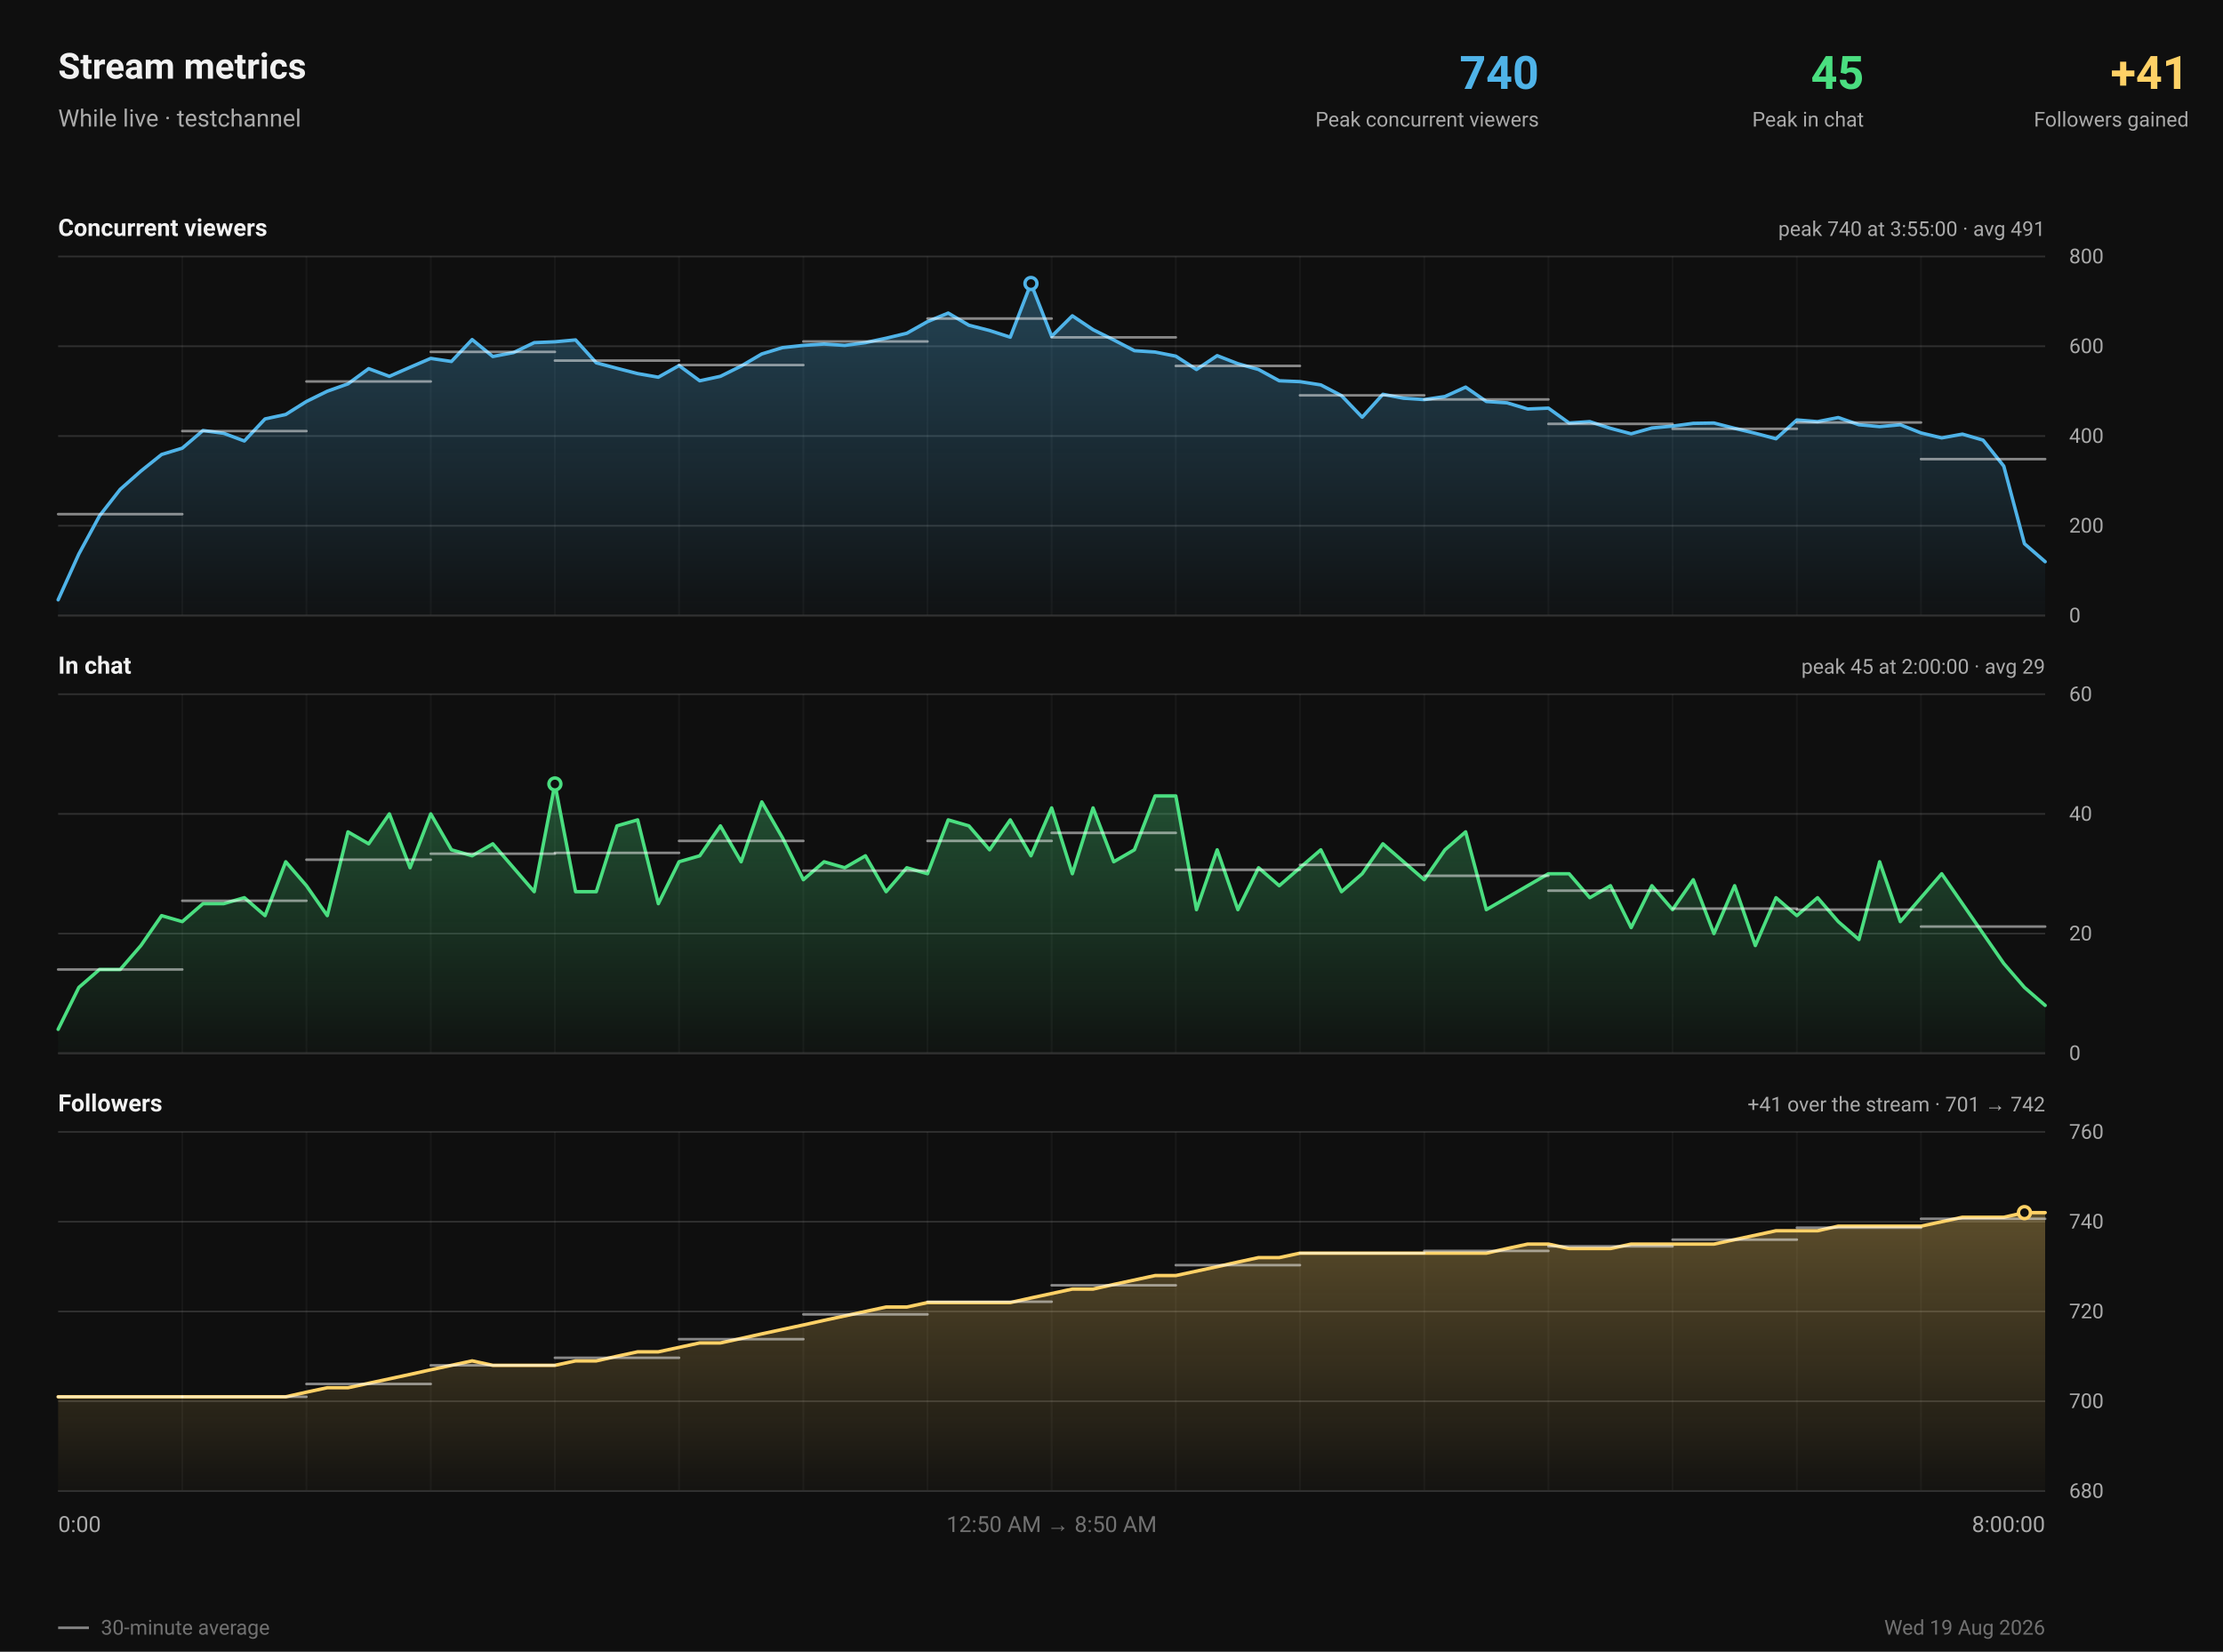
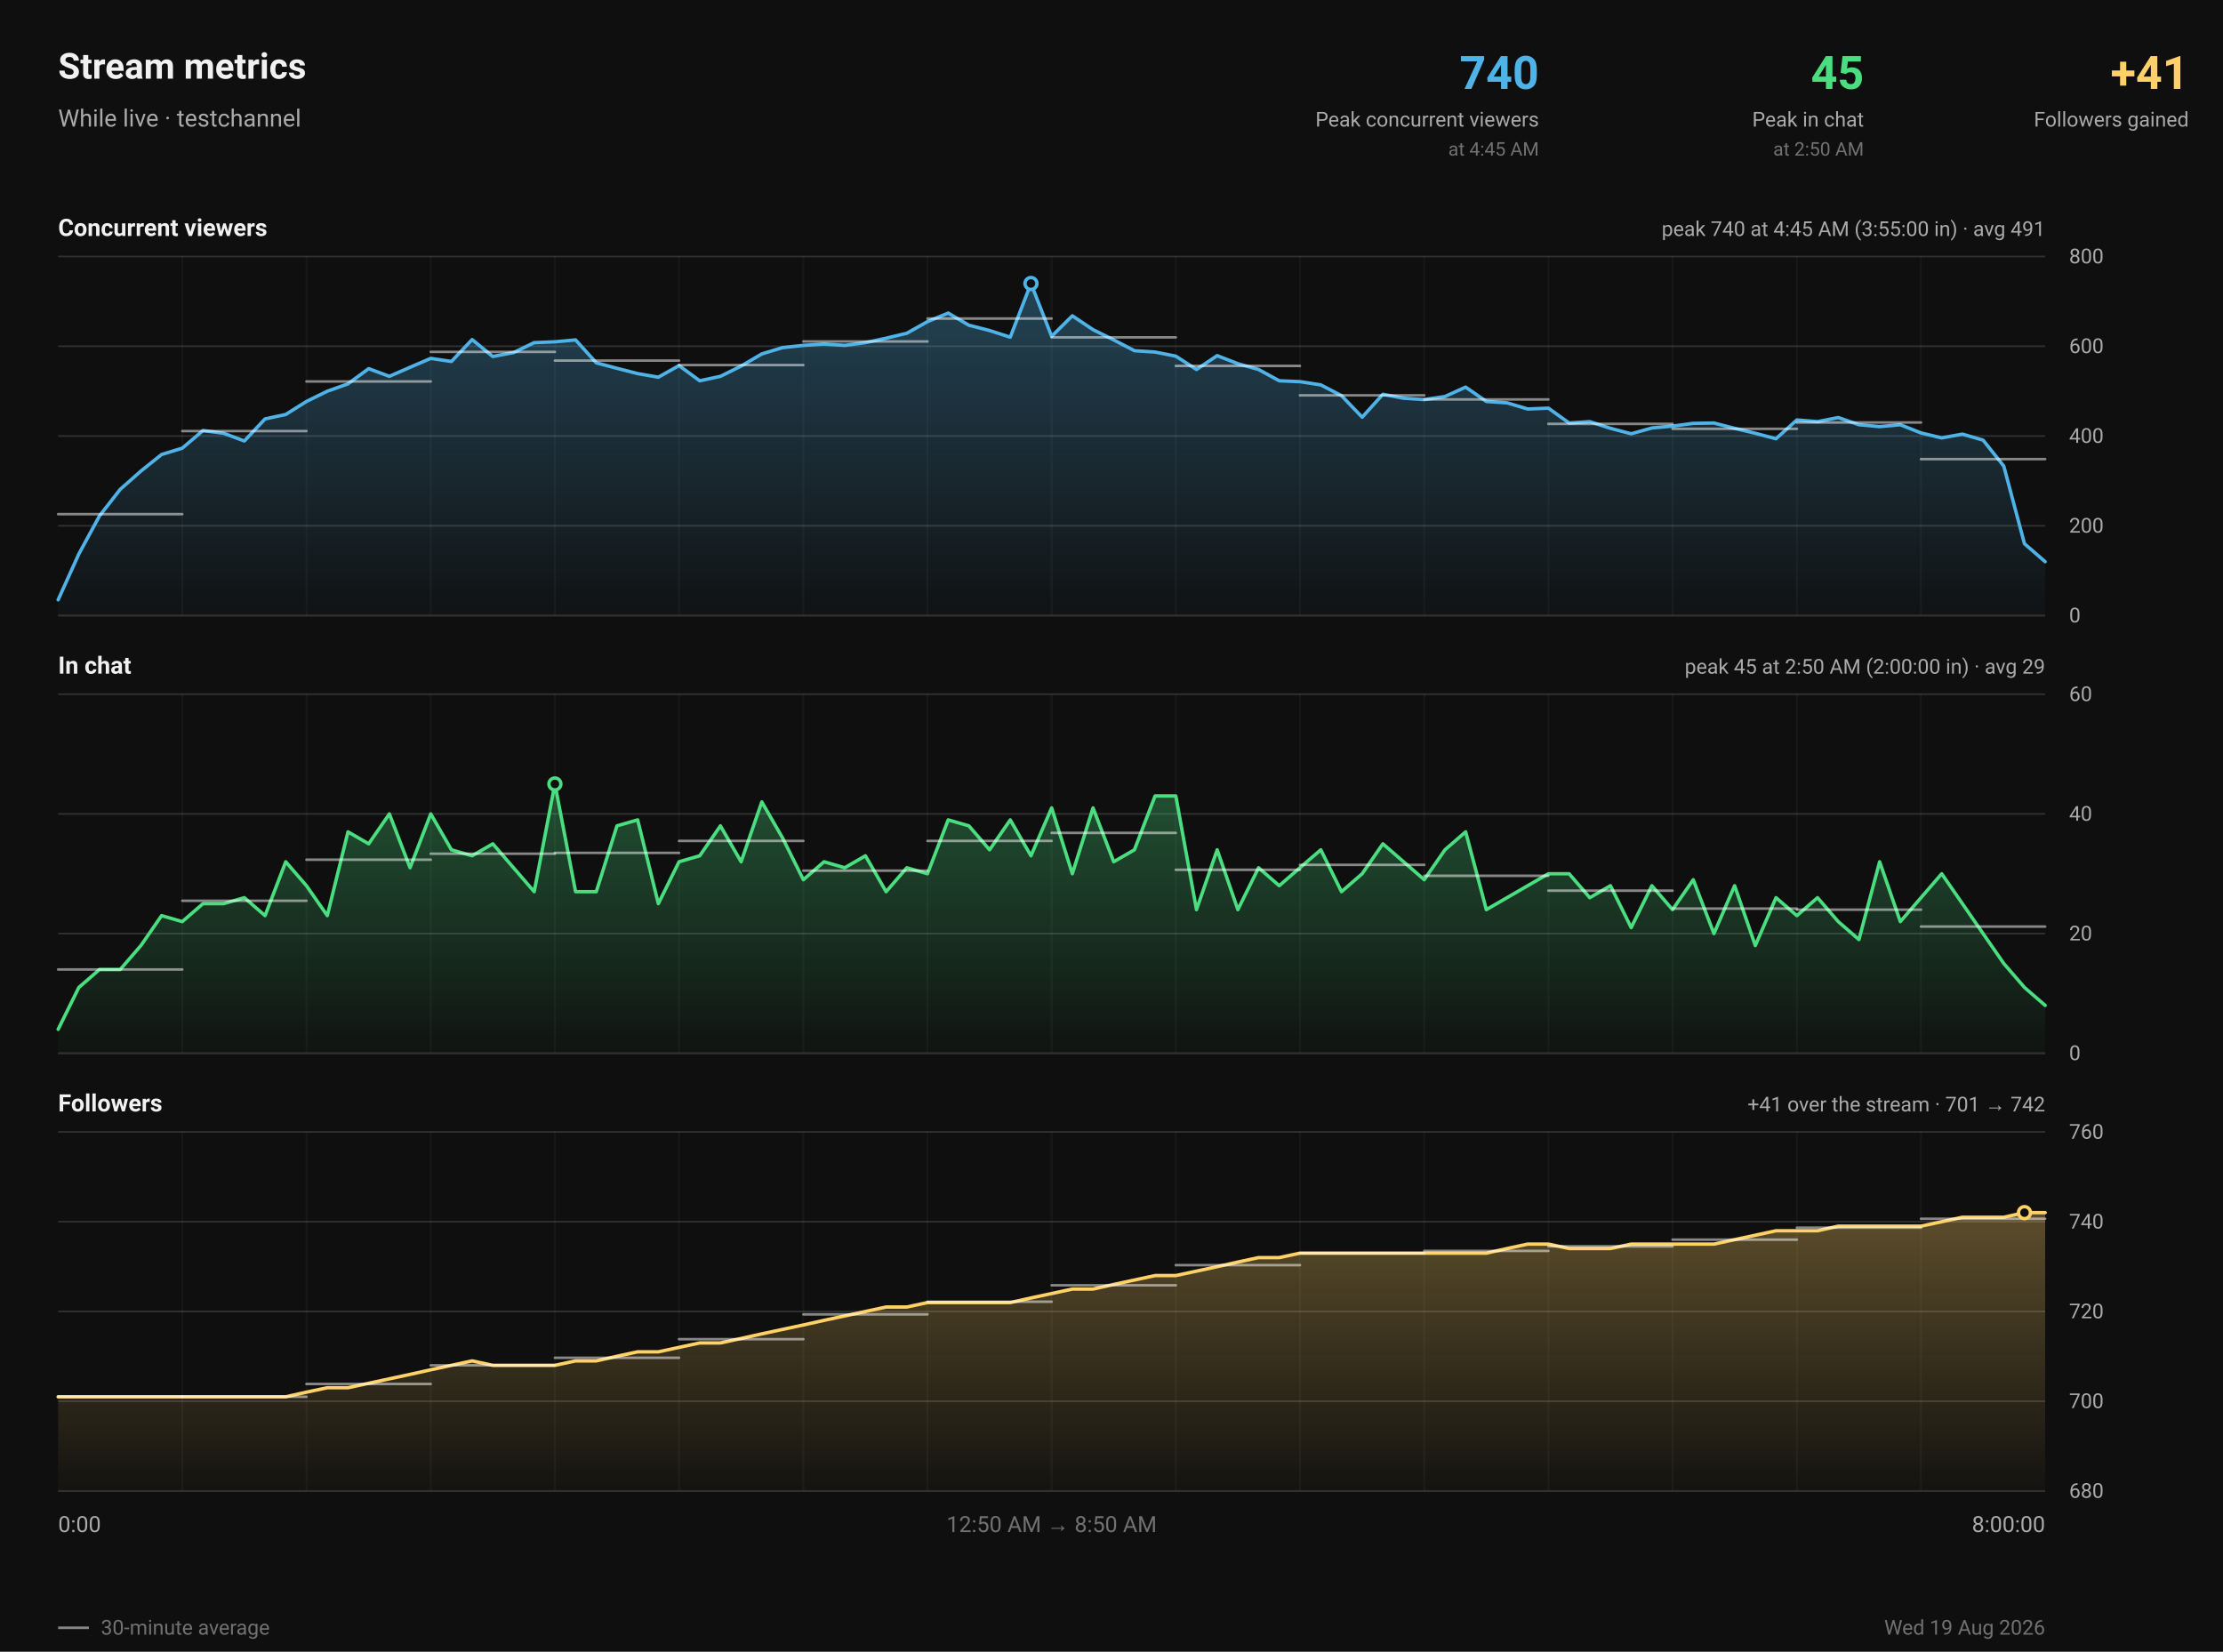
<svg xmlns="http://www.w3.org/2000/svg" width="1300" height="966" viewBox="0 0 1300 966" font-family="Roboto, -apple-system, BlinkMacSystemFont, &quot;Helvetica Neue&quot;, Arial, sans-serif">
  <rect width="1300" height="966" fill="#0f0f0f" />
  <text x="34.0" y="46.0" font-size="21" fill="#f1f1f1" font-weight="700" text-anchor="start">Stream metrics</text>
  <text x="34.0" y="74.0" font-size="14" fill="#aaaaaa" font-weight="normal" text-anchor="start">While live · testchannel</text>
  <text x="1280.0" y="52.0" font-size="27" fill="#ffd166" font-weight="700" text-anchor="end">+41</text>
  <text x="1280.0" y="74.0" font-size="12" fill="#aaaaaa" font-weight="normal" text-anchor="end">Followers gained</text>
  <text x="1090.0" y="52.0" font-size="27" fill="#4ade80" font-weight="700" text-anchor="end">45</text>
  <text x="1090.0" y="74.0" font-size="12" fill="#aaaaaa" font-weight="normal" text-anchor="end">Peak in chat</text>
+   <text x="1090.0" y="91.0" font-size="11" fill="#717171" font-weight="normal" text-anchor="end">at 2:50 AM</text>
  <text x="900.0" y="52.0" font-size="27" fill="#4fb3e8" font-weight="700" text-anchor="end">740</text>
  <text x="900.0" y="74.0" font-size="12" fill="#aaaaaa" font-weight="normal" text-anchor="end">Peak concurrent viewers</text>
+   <text x="900.0" y="91.0" font-size="11" fill="#717171" font-weight="normal" text-anchor="end">at 4:45 AM</text>
  <defs>
    <linearGradient id="fade_viewers" x1="0" y1="0" x2="0" y2="1">
      <stop offset="0%" stop-color="#4fb3e8" stop-opacity="0.32" />
      <stop offset="100%" stop-color="#4fb3e8" stop-opacity="0.02" />
    </linearGradient>
  </defs>
  <line x1="34.0" y1="360.0" x2="1196.0" y2="360.0" stroke="#303030" stroke-width="1" />
  <text x="1210.0" y="364.0" font-size="12" fill="#aaaaaa" font-weight="normal" text-anchor="start">0</text>
  <line x1="34.0" y1="307.5" x2="1196.0" y2="307.5" stroke="#303030" stroke-width="1" />
  <text x="1210.0" y="311.5" font-size="12" fill="#aaaaaa" font-weight="normal" text-anchor="start">200</text>
  <line x1="34.0" y1="255.0" x2="1196.0" y2="255.0" stroke="#303030" stroke-width="1" />
  <text x="1210.0" y="259.0" font-size="12" fill="#aaaaaa" font-weight="normal" text-anchor="start">400</text>
  <line x1="34.0" y1="202.5" x2="1196.0" y2="202.5" stroke="#303030" stroke-width="1" />
  <text x="1210.0" y="206.5" font-size="12" fill="#aaaaaa" font-weight="normal" text-anchor="start">600</text>
  <line x1="34.0" y1="150.0" x2="1196.0" y2="150.0" stroke="#303030" stroke-width="1" />
  <text x="1210.0" y="154.0" font-size="12" fill="#aaaaaa" font-weight="normal" text-anchor="start">800</text>
  <line x1="106.6" y1="150.0" x2="106.6" y2="360.0" stroke="#ffffff" stroke-width="1" opacity="0.04" />
  <line x1="179.2" y1="150.0" x2="179.2" y2="360.0" stroke="#ffffff" stroke-width="1" opacity="0.04" />
  <line x1="251.9" y1="150.0" x2="251.9" y2="360.0" stroke="#ffffff" stroke-width="1" opacity="0.04" />
  <line x1="324.5" y1="150.0" x2="324.5" y2="360.0" stroke="#ffffff" stroke-width="1" opacity="0.04" />
  <line x1="397.1" y1="150.0" x2="397.1" y2="360.0" stroke="#ffffff" stroke-width="1" opacity="0.04" />
  <line x1="469.8" y1="150.0" x2="469.8" y2="360.0" stroke="#ffffff" stroke-width="1" opacity="0.04" />
  <line x1="542.4" y1="150.0" x2="542.4" y2="360.0" stroke="#ffffff" stroke-width="1" opacity="0.04" />
  <line x1="615.0" y1="150.0" x2="615.0" y2="360.0" stroke="#ffffff" stroke-width="1" opacity="0.04" />
  <line x1="687.6" y1="150.0" x2="687.6" y2="360.0" stroke="#ffffff" stroke-width="1" opacity="0.04" />
  <line x1="760.2" y1="150.0" x2="760.2" y2="360.0" stroke="#ffffff" stroke-width="1" opacity="0.04" />
  <line x1="832.9" y1="150.0" x2="832.9" y2="360.0" stroke="#ffffff" stroke-width="1" opacity="0.04" />
  <line x1="905.5" y1="150.0" x2="905.5" y2="360.0" stroke="#ffffff" stroke-width="1" opacity="0.04" />
  <line x1="978.1" y1="150.0" x2="978.1" y2="360.0" stroke="#ffffff" stroke-width="1" opacity="0.04" />
  <line x1="1050.8" y1="150.0" x2="1050.8" y2="360.0" stroke="#ffffff" stroke-width="1" opacity="0.04" />
  <line x1="1123.4" y1="150.0" x2="1123.4" y2="360.0" stroke="#ffffff" stroke-width="1" opacity="0.04" />
  <path d="M 34.0,360.0 L 34.0,350.8 L 46.1,324.0 L 58.2,301.7 L 70.3,286.2 L 82.4,275.5 L 94.5,265.8 L 106.6,262.1 L 118.7,251.8 L 130.8,253.4 L 142.9,257.9 L 155.0,245.0 L 167.1,242.4 L 179.2,234.8 L 191.4,228.8 L 203.5,224.5 L 215.6,215.6 L 227.7,220.1 L 239.8,214.8 L 251.9,209.6 L 264.0,211.4 L 276.1,198.6 L 288.2,208.5 L 300.3,206.2 L 312.4,200.4 L 324.5,199.9 L 336.6,198.8 L 348.7,212.2 L 360.8,215.4 L 372.9,218.5 L 385.0,220.6 L 397.1,213.8 L 409.2,222.7 L 421.3,220.1 L 433.4,214.1 L 445.5,207.0 L 457.6,203.3 L 469.8,202.0 L 481.9,201.2 L 494.0,202.0 L 506.1,200.4 L 518.2,197.8 L 530.3,194.9 L 542.4,188.1 L 554.5,183.1 L 566.6,190.2 L 578.7,193.3 L 590.8,197.2 L 602.9,165.8 L 615.0,196.7 L 627.1,184.7 L 639.2,192.8 L 651.3,198.8 L 663.4,205.1 L 675.5,205.9 L 687.6,208.3 L 699.7,216.1 L 711.8,208.0 L 723.9,212.7 L 736.0,216.1 L 748.1,222.7 L 760.2,223.2 L 772.4,225.1 L 784.5,231.4 L 796.6,244.0 L 808.7,230.6 L 820.8,232.9 L 832.9,233.7 L 845.0,231.9 L 857.1,226.4 L 869.2,234.8 L 881.3,235.6 L 893.4,239.2 L 905.5,238.7 L 917.6,247.4 L 929.7,246.6 L 941.8,250.5 L 953.9,253.7 L 966.0,250.3 L 978.1,249.2 L 990.2,247.6 L 1002.3,247.4 L 1014.4,250.5 L 1026.5,253.4 L 1038.6,256.6 L 1050.8,245.6 L 1062.9,246.6 L 1075.0,244.2 L 1087.1,248.4 L 1099.2,249.5 L 1111.3,248.4 L 1123.4,253.2 L 1135.5,256.1 L 1147.6,253.9 L 1159.7,257.4 L 1171.8,272.6 L 1183.9,318.0 L 1196.0,328.5 L 1196.0,360.0 Z" fill="url(#fade_viewers)" />
  <polyline points="34.0,350.8 46.1,324.0 58.2,301.7 70.3,286.2 82.4,275.5 94.5,265.8 106.6,262.1 118.7,251.8 130.8,253.4 142.9,257.9 155.0,245.0 167.1,242.4 179.2,234.8 191.4,228.8 203.5,224.5 215.6,215.6 227.7,220.1 239.8,214.8 251.9,209.6 264.0,211.4 276.1,198.6 288.2,208.5 300.3,206.2 312.4,200.4 324.5,199.9 336.6,198.8 348.7,212.2 360.8,215.4 372.9,218.5 385.0,220.6 397.1,213.8 409.2,222.7 421.3,220.1 433.4,214.1 445.5,207.0 457.6,203.3 469.8,202.0 481.9,201.2 494.0,202.0 506.1,200.4 518.2,197.8 530.3,194.9 542.4,188.1 554.5,183.1 566.6,190.2 578.7,193.3 590.8,197.2 602.9,165.8 615.0,196.7 627.1,184.7 639.2,192.8 651.3,198.8 663.4,205.1 675.5,205.9 687.6,208.3 699.7,216.1 711.8,208.0 723.9,212.7 736.0,216.1 748.1,222.7 760.2,223.2 772.4,225.1 784.5,231.4 796.6,244.0 808.7,230.6 820.8,232.9 832.9,233.7 845.0,231.9 857.1,226.4 869.2,234.8 881.3,235.6 893.4,239.2 905.5,238.7 917.6,247.4 929.7,246.6 941.8,250.5 953.9,253.7 966.0,250.3 978.1,249.2 990.2,247.6 1002.3,247.4 1014.4,250.5 1026.5,253.4 1038.6,256.6 1050.8,245.6 1062.9,246.6 1075.0,244.2 1087.1,248.4 1099.2,249.5 1111.3,248.4 1123.4,253.2 1135.5,256.1 1147.6,253.9 1159.7,257.4 1171.8,272.6 1183.9,318.0 1196.0,328.5" fill="none" stroke="#4fb3e8" stroke-width="2" stroke-linejoin="round" stroke-linecap="round" />
  <line x1="34.0" y1="300.7" x2="106.6" y2="300.7" stroke="#ffffff" stroke-width="1.5" opacity="0.5" stroke-linecap="round" />
  <line x1="106.6" y1="252.1" x2="179.2" y2="252.1" stroke="#ffffff" stroke-width="1.5" opacity="0.5" stroke-linecap="round" />
  <line x1="179.2" y1="223.1" x2="251.9" y2="223.1" stroke="#ffffff" stroke-width="1.5" opacity="0.5" stroke-linecap="round" />
  <line x1="251.9" y1="205.8" x2="324.5" y2="205.8" stroke="#ffffff" stroke-width="1.5" opacity="0.5" stroke-linecap="round" />
  <line x1="324.5" y1="210.9" x2="397.1" y2="210.9" stroke="#ffffff" stroke-width="1.5" opacity="0.5" stroke-linecap="round" />
  <line x1="397.1" y1="213.5" x2="469.8" y2="213.5" stroke="#ffffff" stroke-width="1.5" opacity="0.5" stroke-linecap="round" />
  <line x1="469.8" y1="199.7" x2="542.4" y2="199.7" stroke="#ffffff" stroke-width="1.5" opacity="0.5" stroke-linecap="round" />
  <line x1="542.4" y1="186.3" x2="615.0" y2="186.3" stroke="#ffffff" stroke-width="1.5" opacity="0.5" stroke-linecap="round" />
  <line x1="615.0" y1="197.3" x2="687.6" y2="197.3" stroke="#ffffff" stroke-width="1.5" opacity="0.5" stroke-linecap="round" />
  <line x1="687.6" y1="214.0" x2="760.2" y2="214.0" stroke="#ffffff" stroke-width="1.5" opacity="0.5" stroke-linecap="round" />
  <line x1="760.2" y1="231.2" x2="832.9" y2="231.2" stroke="#ffffff" stroke-width="1.5" opacity="0.5" stroke-linecap="round" />
  <line x1="832.9" y1="233.6" x2="905.5" y2="233.6" stroke="#ffffff" stroke-width="1.5" opacity="0.5" stroke-linecap="round" />
  <line x1="905.5" y1="247.9" x2="978.1" y2="247.9" stroke="#ffffff" stroke-width="1.5" opacity="0.5" stroke-linecap="round" />
  <line x1="978.1" y1="250.8" x2="1050.8" y2="250.8" stroke="#ffffff" stroke-width="1.5" opacity="0.5" stroke-linecap="round" />
  <line x1="1050.8" y1="247.1" x2="1123.4" y2="247.1" stroke="#ffffff" stroke-width="1.5" opacity="0.5" stroke-linecap="round" />
  <line x1="1123.4" y1="268.5" x2="1196.0" y2="268.5" stroke="#ffffff" stroke-width="1.5" opacity="0.5" stroke-linecap="round" />
  <circle cx="602.9" cy="165.8" r="3.5" fill="#0f0f0f" stroke="#4fb3e8" stroke-width="2" />
  <text x="34.0" y="138.0" font-size="14" fill="#f1f1f1" font-weight="700" text-anchor="start">Concurrent viewers</text>
-   <text x="1196.0" y="138.0" font-size="12" fill="#aaaaaa" font-weight="normal" text-anchor="end">peak 740 at 3:55:00   ·   avg 491</text>
+   <text x="1196.0" y="138.0" font-size="12" fill="#aaaaaa" font-weight="normal" text-anchor="end">peak 740 at 4:45 AM (3:55:00 in)   ·   avg 491</text>
  <line x1="34.0" y1="360.0" x2="1196.0" y2="360.0" stroke="#303030" stroke-width="1" />
  <defs>
    <linearGradient id="fade_chatters" x1="0" y1="0" x2="0" y2="1">
      <stop offset="0%" stop-color="#4ade80" stop-opacity="0.32" />
      <stop offset="100%" stop-color="#4ade80" stop-opacity="0.02" />
    </linearGradient>
  </defs>
  <line x1="34.0" y1="616.0" x2="1196.0" y2="616.0" stroke="#303030" stroke-width="1" />
  <text x="1210.0" y="620.0" font-size="12" fill="#aaaaaa" font-weight="normal" text-anchor="start">0</text>
  <line x1="34.0" y1="546.0" x2="1196.0" y2="546.0" stroke="#303030" stroke-width="1" />
  <text x="1210.0" y="550.0" font-size="12" fill="#aaaaaa" font-weight="normal" text-anchor="start">20</text>
  <line x1="34.0" y1="476.0" x2="1196.0" y2="476.0" stroke="#303030" stroke-width="1" />
  <text x="1210.0" y="480.0" font-size="12" fill="#aaaaaa" font-weight="normal" text-anchor="start">40</text>
  <line x1="34.0" y1="406.0" x2="1196.0" y2="406.0" stroke="#303030" stroke-width="1" />
  <text x="1210.0" y="410.0" font-size="12" fill="#aaaaaa" font-weight="normal" text-anchor="start">60</text>
  <line x1="106.6" y1="406.0" x2="106.6" y2="616.0" stroke="#ffffff" stroke-width="1" opacity="0.04" />
  <line x1="179.2" y1="406.0" x2="179.2" y2="616.0" stroke="#ffffff" stroke-width="1" opacity="0.04" />
  <line x1="251.9" y1="406.0" x2="251.9" y2="616.0" stroke="#ffffff" stroke-width="1" opacity="0.04" />
  <line x1="324.5" y1="406.0" x2="324.5" y2="616.0" stroke="#ffffff" stroke-width="1" opacity="0.04" />
  <line x1="397.1" y1="406.0" x2="397.1" y2="616.0" stroke="#ffffff" stroke-width="1" opacity="0.04" />
  <line x1="469.8" y1="406.0" x2="469.8" y2="616.0" stroke="#ffffff" stroke-width="1" opacity="0.04" />
  <line x1="542.4" y1="406.0" x2="542.4" y2="616.0" stroke="#ffffff" stroke-width="1" opacity="0.04" />
  <line x1="615.0" y1="406.0" x2="615.0" y2="616.0" stroke="#ffffff" stroke-width="1" opacity="0.04" />
  <line x1="687.6" y1="406.0" x2="687.6" y2="616.0" stroke="#ffffff" stroke-width="1" opacity="0.04" />
  <line x1="760.2" y1="406.0" x2="760.2" y2="616.0" stroke="#ffffff" stroke-width="1" opacity="0.04" />
  <line x1="832.9" y1="406.0" x2="832.9" y2="616.0" stroke="#ffffff" stroke-width="1" opacity="0.04" />
  <line x1="905.5" y1="406.0" x2="905.5" y2="616.0" stroke="#ffffff" stroke-width="1" opacity="0.04" />
  <line x1="978.1" y1="406.0" x2="978.1" y2="616.0" stroke="#ffffff" stroke-width="1" opacity="0.04" />
  <line x1="1050.8" y1="406.0" x2="1050.8" y2="616.0" stroke="#ffffff" stroke-width="1" opacity="0.04" />
  <line x1="1123.4" y1="406.0" x2="1123.4" y2="616.0" stroke="#ffffff" stroke-width="1" opacity="0.04" />
  <path d="M 34.0,616.0 L 34.0,602.0 L 46.1,577.5 L 58.2,567.0 L 70.3,567.0 L 82.4,553.0 L 94.5,535.5 L 106.6,539.0 L 118.7,528.5 L 130.8,528.5 L 142.9,525.0 L 155.0,535.5 L 167.1,504.0 L 179.2,518.0 L 191.4,535.5 L 203.5,486.5 L 215.6,493.5 L 227.7,476.0 L 239.8,507.5 L 251.9,476.0 L 264.0,497.0 L 276.1,500.5 L 288.2,493.5 L 300.3,507.5 L 312.4,521.5 L 324.5,458.5 L 336.6,521.5 L 348.7,521.5 L 360.8,483.0 L 372.9,479.5 L 385.0,528.5 L 397.1,504.0 L 409.2,500.5 L 421.3,483.0 L 433.4,504.0 L 445.5,469.0 L 457.6,490.0 L 469.8,514.5 L 481.9,504.0 L 494.0,507.5 L 506.1,500.5 L 518.2,521.5 L 530.3,507.5 L 542.4,511.0 L 554.5,479.5 L 566.6,483.0 L 578.7,497.0 L 590.8,479.5 L 602.9,500.5 L 615.0,472.5 L 627.1,511.0 L 639.2,472.5 L 651.3,504.0 L 663.4,497.0 L 675.5,465.5 L 687.6,465.5 L 699.7,532.0 L 711.8,497.0 L 723.9,532.0 L 736.0,507.5 L 748.1,518.0 L 760.2,507.5 L 772.4,497.0 L 784.5,521.5 L 796.6,511.0 L 808.7,493.5 L 820.8,504.0 L 832.9,514.5 L 845.0,497.0 L 857.1,486.5 L 869.2,532.0 L 881.3,525.0 L 893.4,518.0 L 905.5,511.0 L 917.6,511.0 L 929.7,525.0 L 941.8,518.0 L 953.9,542.5 L 966.0,518.0 L 978.1,532.0 L 990.2,514.5 L 1002.3,546.0 L 1014.4,518.0 L 1026.5,553.0 L 1038.6,525.0 L 1050.8,535.5 L 1062.9,525.0 L 1075.0,539.0 L 1087.1,549.5 L 1099.2,504.0 L 1111.3,539.0 L 1123.4,525.0 L 1135.5,511.0 L 1147.6,528.5 L 1159.7,546.0 L 1171.8,563.5 L 1183.9,577.5 L 1196.0,588.0 L 1196.0,616.0 Z" fill="url(#fade_chatters)" />
  <polyline points="34.0,602.0 46.1,577.5 58.2,567.0 70.3,567.0 82.4,553.0 94.5,535.5 106.6,539.0 118.7,528.5 130.8,528.5 142.9,525.0 155.0,535.5 167.1,504.0 179.2,518.0 191.4,535.5 203.5,486.5 215.6,493.5 227.7,476.0 239.8,507.5 251.9,476.0 264.0,497.0 276.1,500.5 288.2,493.5 300.3,507.5 312.4,521.5 324.5,458.5 336.6,521.5 348.7,521.5 360.8,483.0 372.9,479.5 385.0,528.5 397.1,504.0 409.2,500.5 421.3,483.0 433.4,504.0 445.5,469.0 457.6,490.0 469.8,514.5 481.9,504.0 494.0,507.5 506.1,500.5 518.2,521.5 530.3,507.5 542.4,511.0 554.5,479.5 566.6,483.0 578.7,497.0 590.8,479.5 602.9,500.5 615.0,472.5 627.1,511.0 639.2,472.5 651.3,504.0 663.4,497.0 675.5,465.5 687.6,465.5 699.7,532.0 711.8,497.0 723.9,532.0 736.0,507.5 748.1,518.0 760.2,507.5 772.4,497.0 784.5,521.5 796.6,511.0 808.7,493.5 820.8,504.0 832.9,514.5 845.0,497.0 857.1,486.5 869.2,532.0 881.3,525.0 893.4,518.0 905.5,511.0 917.6,511.0 929.7,525.0 941.8,518.0 953.9,542.5 966.0,518.0 978.1,532.0 990.2,514.5 1002.3,546.0 1014.4,518.0 1026.5,553.0 1038.6,525.0 1050.8,535.5 1062.9,525.0 1075.0,539.0 1087.1,549.5 1099.2,504.0 1111.3,539.0 1123.4,525.0 1135.5,511.0 1147.6,528.5 1159.7,546.0 1171.8,563.5 1183.9,577.5 1196.0,588.0" fill="none" stroke="#4ade80" stroke-width="2" stroke-linejoin="round" stroke-linecap="round" />
  <line x1="34.0" y1="567.0" x2="106.6" y2="567.0" stroke="#ffffff" stroke-width="1.5" opacity="0.5" stroke-linecap="round" />
  <line x1="106.6" y1="526.8" x2="179.2" y2="526.8" stroke="#ffffff" stroke-width="1.5" opacity="0.5" stroke-linecap="round" />
  <line x1="179.2" y1="502.8" x2="251.9" y2="502.8" stroke="#ffffff" stroke-width="1.5" opacity="0.5" stroke-linecap="round" />
  <line x1="251.9" y1="499.3" x2="324.5" y2="499.3" stroke="#ffffff" stroke-width="1.5" opacity="0.5" stroke-linecap="round" />
  <line x1="324.5" y1="498.8" x2="397.1" y2="498.8" stroke="#ffffff" stroke-width="1.5" opacity="0.5" stroke-linecap="round" />
  <line x1="397.1" y1="491.8" x2="469.8" y2="491.8" stroke="#ffffff" stroke-width="1.5" opacity="0.5" stroke-linecap="round" />
  <line x1="469.8" y1="509.2" x2="542.4" y2="509.2" stroke="#ffffff" stroke-width="1.5" opacity="0.5" stroke-linecap="round" />
  <line x1="542.4" y1="491.8" x2="615.0" y2="491.8" stroke="#ffffff" stroke-width="1.5" opacity="0.5" stroke-linecap="round" />
  <line x1="615.0" y1="487.1" x2="687.6" y2="487.1" stroke="#ffffff" stroke-width="1.5" opacity="0.5" stroke-linecap="round" />
  <line x1="687.6" y1="508.7" x2="760.2" y2="508.7" stroke="#ffffff" stroke-width="1.5" opacity="0.5" stroke-linecap="round" />
  <line x1="760.2" y1="505.8" x2="832.9" y2="505.8" stroke="#ffffff" stroke-width="1.5" opacity="0.5" stroke-linecap="round" />
  <line x1="832.9" y1="512.2" x2="905.5" y2="512.2" stroke="#ffffff" stroke-width="1.5" opacity="0.5" stroke-linecap="round" />
  <line x1="905.5" y1="520.9" x2="978.1" y2="520.9" stroke="#ffffff" stroke-width="1.5" opacity="0.5" stroke-linecap="round" />
  <line x1="978.1" y1="531.4" x2="1050.8" y2="531.4" stroke="#ffffff" stroke-width="1.5" opacity="0.5" stroke-linecap="round" />
  <line x1="1050.8" y1="532.0" x2="1123.4" y2="532.0" stroke="#ffffff" stroke-width="1.5" opacity="0.5" stroke-linecap="round" />
  <line x1="1123.4" y1="541.9" x2="1196.0" y2="541.9" stroke="#ffffff" stroke-width="1.5" opacity="0.5" stroke-linecap="round" />
  <circle cx="324.5" cy="458.5" r="3.5" fill="#0f0f0f" stroke="#4ade80" stroke-width="2" />
  <text x="34.0" y="394.0" font-size="14" fill="#f1f1f1" font-weight="700" text-anchor="start">In chat</text>
-   <text x="1196.0" y="394.0" font-size="12" fill="#aaaaaa" font-weight="normal" text-anchor="end">peak 45 at 2:00:00   ·   avg 29</text>
+   <text x="1196.0" y="394.0" font-size="12" fill="#aaaaaa" font-weight="normal" text-anchor="end">peak 45 at 2:50 AM (2:00:00 in)   ·   avg 29</text>
  <line x1="34.0" y1="616.0" x2="1196.0" y2="616.0" stroke="#303030" stroke-width="1" />
  <defs>
    <linearGradient id="fade_followers" x1="0" y1="0" x2="0" y2="1">
      <stop offset="0%" stop-color="#ffd166" stop-opacity="0.32" />
      <stop offset="100%" stop-color="#ffd166" stop-opacity="0.02" />
    </linearGradient>
  </defs>
  <line x1="34.0" y1="872.0" x2="1196.0" y2="872.0" stroke="#303030" stroke-width="1" />
  <text x="1210.0" y="876.0" font-size="12" fill="#aaaaaa" font-weight="normal" text-anchor="start">680</text>
  <line x1="34.0" y1="819.5" x2="1196.0" y2="819.5" stroke="#303030" stroke-width="1" />
  <text x="1210.0" y="823.5" font-size="12" fill="#aaaaaa" font-weight="normal" text-anchor="start">700</text>
  <line x1="34.0" y1="767.0" x2="1196.0" y2="767.0" stroke="#303030" stroke-width="1" />
  <text x="1210.0" y="771.0" font-size="12" fill="#aaaaaa" font-weight="normal" text-anchor="start">720</text>
  <line x1="34.0" y1="714.5" x2="1196.0" y2="714.5" stroke="#303030" stroke-width="1" />
  <text x="1210.0" y="718.5" font-size="12" fill="#aaaaaa" font-weight="normal" text-anchor="start">740</text>
  <line x1="34.0" y1="662.0" x2="1196.0" y2="662.0" stroke="#303030" stroke-width="1" />
  <text x="1210.0" y="666.0" font-size="12" fill="#aaaaaa" font-weight="normal" text-anchor="start">760</text>
  <line x1="106.6" y1="662.0" x2="106.6" y2="872.0" stroke="#ffffff" stroke-width="1" opacity="0.04" />
  <line x1="179.2" y1="662.0" x2="179.2" y2="872.0" stroke="#ffffff" stroke-width="1" opacity="0.04" />
  <line x1="251.9" y1="662.0" x2="251.9" y2="872.0" stroke="#ffffff" stroke-width="1" opacity="0.04" />
  <line x1="324.5" y1="662.0" x2="324.5" y2="872.0" stroke="#ffffff" stroke-width="1" opacity="0.04" />
  <line x1="397.1" y1="662.0" x2="397.1" y2="872.0" stroke="#ffffff" stroke-width="1" opacity="0.04" />
  <line x1="469.8" y1="662.0" x2="469.8" y2="872.0" stroke="#ffffff" stroke-width="1" opacity="0.04" />
  <line x1="542.4" y1="662.0" x2="542.4" y2="872.0" stroke="#ffffff" stroke-width="1" opacity="0.04" />
  <line x1="615.0" y1="662.0" x2="615.0" y2="872.0" stroke="#ffffff" stroke-width="1" opacity="0.04" />
  <line x1="687.6" y1="662.0" x2="687.6" y2="872.0" stroke="#ffffff" stroke-width="1" opacity="0.04" />
  <line x1="760.2" y1="662.0" x2="760.2" y2="872.0" stroke="#ffffff" stroke-width="1" opacity="0.04" />
  <line x1="832.9" y1="662.0" x2="832.9" y2="872.0" stroke="#ffffff" stroke-width="1" opacity="0.04" />
  <line x1="905.5" y1="662.0" x2="905.5" y2="872.0" stroke="#ffffff" stroke-width="1" opacity="0.04" />
  <line x1="978.1" y1="662.0" x2="978.1" y2="872.0" stroke="#ffffff" stroke-width="1" opacity="0.04" />
  <line x1="1050.8" y1="662.0" x2="1050.8" y2="872.0" stroke="#ffffff" stroke-width="1" opacity="0.04" />
  <line x1="1123.4" y1="662.0" x2="1123.4" y2="872.0" stroke="#ffffff" stroke-width="1" opacity="0.04" />
  <path d="M 34.0,872.0 L 34.0,816.9 L 46.1,816.9 L 58.2,816.9 L 70.3,816.9 L 82.4,816.9 L 94.5,816.9 L 106.6,816.9 L 118.7,816.9 L 130.8,816.9 L 142.9,816.9 L 155.0,816.9 L 167.1,816.9 L 179.2,814.2 L 191.4,811.6 L 203.5,811.6 L 215.6,809.0 L 227.7,806.4 L 239.8,803.8 L 251.9,801.1 L 264.0,798.5 L 276.1,795.9 L 288.2,798.5 L 300.3,798.5 L 312.4,798.5 L 324.5,798.5 L 336.6,795.9 L 348.7,795.9 L 360.8,793.2 L 372.9,790.6 L 385.0,790.6 L 397.1,788.0 L 409.2,785.4 L 421.3,785.4 L 433.4,782.8 L 445.5,780.1 L 457.6,777.5 L 469.8,774.9 L 481.9,772.2 L 494.0,769.6 L 506.1,767.0 L 518.2,764.4 L 530.3,764.4 L 542.4,761.8 L 554.5,761.8 L 566.6,761.8 L 578.7,761.8 L 590.8,761.8 L 602.9,759.1 L 615.0,756.5 L 627.1,753.9 L 639.2,753.9 L 651.3,751.2 L 663.4,748.6 L 675.5,746.0 L 687.6,746.0 L 699.7,743.4 L 711.8,740.8 L 723.9,738.1 L 736.0,735.5 L 748.1,735.5 L 760.2,732.9 L 772.4,732.9 L 784.5,732.9 L 796.6,732.9 L 808.7,732.9 L 820.8,732.9 L 832.9,732.9 L 845.0,732.9 L 857.1,732.9 L 869.2,732.9 L 881.3,730.2 L 893.4,727.6 L 905.5,727.6 L 917.6,730.2 L 929.7,730.2 L 941.8,730.2 L 953.9,727.6 L 966.0,727.6 L 978.1,727.6 L 990.2,727.6 L 1002.3,727.6 L 1014.4,725.0 L 1026.5,722.4 L 1038.6,719.8 L 1050.8,719.8 L 1062.9,719.8 L 1075.0,717.1 L 1087.1,717.1 L 1099.2,717.1 L 1111.3,717.1 L 1123.4,717.1 L 1135.5,714.5 L 1147.6,711.9 L 1159.7,711.9 L 1171.8,711.9 L 1183.9,709.2 L 1196.0,709.2 L 1196.0,872.0 Z" fill="url(#fade_followers)" />
  <polyline points="34.0,816.9 46.1,816.9 58.2,816.9 70.3,816.9 82.4,816.9 94.5,816.9 106.6,816.9 118.7,816.9 130.8,816.9 142.9,816.9 155.0,816.9 167.1,816.9 179.2,814.2 191.4,811.6 203.5,811.6 215.6,809.0 227.7,806.4 239.8,803.8 251.9,801.1 264.0,798.5 276.1,795.9 288.2,798.5 300.3,798.5 312.4,798.5 324.5,798.5 336.6,795.9 348.7,795.9 360.8,793.2 372.9,790.6 385.0,790.6 397.1,788.0 409.2,785.4 421.3,785.4 433.4,782.8 445.5,780.1 457.6,777.5 469.8,774.9 481.9,772.2 494.0,769.6 506.1,767.0 518.2,764.4 530.3,764.4 542.4,761.8 554.5,761.8 566.6,761.8 578.7,761.8 590.8,761.8 602.9,759.1 615.0,756.5 627.1,753.9 639.2,753.9 651.3,751.2 663.4,748.6 675.5,746.0 687.6,746.0 699.7,743.4 711.8,740.8 723.9,738.1 736.0,735.5 748.1,735.5 760.2,732.9 772.4,732.9 784.5,732.9 796.6,732.9 808.7,732.9 820.8,732.9 832.9,732.9 845.0,732.9 857.1,732.9 869.2,732.9 881.3,730.2 893.4,727.6 905.5,727.6 917.6,730.2 929.7,730.2 941.8,730.2 953.9,727.6 966.0,727.6 978.1,727.6 990.2,727.6 1002.3,727.6 1014.4,725.0 1026.5,722.4 1038.6,719.8 1050.8,719.8 1062.9,719.8 1075.0,717.1 1087.1,717.1 1099.2,717.1 1111.3,717.1 1123.4,717.1 1135.5,714.5 1147.6,711.9 1159.7,711.9 1171.8,711.9 1183.9,709.2 1196.0,709.2" fill="none" stroke="#ffd166" stroke-width="2" stroke-linejoin="round" stroke-linecap="round" />
  <line x1="34.0" y1="816.9" x2="106.6" y2="816.9" stroke="#ffffff" stroke-width="1.5" opacity="0.5" stroke-linecap="round" />
  <line x1="106.6" y1="816.9" x2="179.2" y2="816.9" stroke="#ffffff" stroke-width="1.5" opacity="0.5" stroke-linecap="round" />
  <line x1="179.2" y1="809.4" x2="251.9" y2="809.4" stroke="#ffffff" stroke-width="1.5" opacity="0.5" stroke-linecap="round" />
  <line x1="251.9" y1="798.5" x2="324.5" y2="798.5" stroke="#ffffff" stroke-width="1.5" opacity="0.5" stroke-linecap="round" />
  <line x1="324.5" y1="794.1" x2="397.1" y2="794.1" stroke="#ffffff" stroke-width="1.5" opacity="0.5" stroke-linecap="round" />
  <line x1="397.1" y1="783.2" x2="469.8" y2="783.2" stroke="#ffffff" stroke-width="1.5" opacity="0.5" stroke-linecap="round" />
  <line x1="469.8" y1="768.7" x2="542.4" y2="768.7" stroke="#ffffff" stroke-width="1.5" opacity="0.5" stroke-linecap="round" />
  <line x1="542.4" y1="761.3" x2="615.0" y2="761.3" stroke="#ffffff" stroke-width="1.5" opacity="0.5" stroke-linecap="round" />
  <line x1="615.0" y1="751.7" x2="687.6" y2="751.7" stroke="#ffffff" stroke-width="1.5" opacity="0.5" stroke-linecap="round" />
  <line x1="687.6" y1="739.9" x2="760.2" y2="739.9" stroke="#ffffff" stroke-width="1.5" opacity="0.5" stroke-linecap="round" />
  <line x1="760.2" y1="732.9" x2="832.9" y2="732.9" stroke="#ffffff" stroke-width="1.5" opacity="0.5" stroke-linecap="round" />
  <line x1="832.9" y1="731.6" x2="905.5" y2="731.6" stroke="#ffffff" stroke-width="1.5" opacity="0.5" stroke-linecap="round" />
  <line x1="905.5" y1="728.9" x2="978.1" y2="728.9" stroke="#ffffff" stroke-width="1.5" opacity="0.5" stroke-linecap="round" />
  <line x1="978.1" y1="725.0" x2="1050.8" y2="725.0" stroke="#ffffff" stroke-width="1.5" opacity="0.5" stroke-linecap="round" />
  <line x1="1050.8" y1="718.0" x2="1123.4" y2="718.0" stroke="#ffffff" stroke-width="1.5" opacity="0.5" stroke-linecap="round" />
  <line x1="1123.4" y1="712.8" x2="1196.0" y2="712.8" stroke="#ffffff" stroke-width="1.5" opacity="0.5" stroke-linecap="round" />
  <circle cx="1183.9" cy="709.2" r="3.5" fill="#0f0f0f" stroke="#ffd166" stroke-width="2" />
  <text x="34.0" y="650.0" font-size="14" fill="#f1f1f1" font-weight="700" text-anchor="start">Followers</text>
  <text x="1196.0" y="650.0" font-size="12" fill="#aaaaaa" font-weight="normal" text-anchor="end">+41 over the stream   ·   701 → 742</text>
  <line x1="34.0" y1="872.0" x2="1196.0" y2="872.0" stroke="#303030" stroke-width="1" />
  <text x="34.0" y="896.0" font-size="13" fill="#aaaaaa" font-weight="normal" text-anchor="start">0:00</text>
  <text x="1196.0" y="896.0" font-size="13" fill="#aaaaaa" font-weight="normal" text-anchor="end">8:00:00</text>
  <text x="615.0" y="896.0" font-size="13" fill="#717171" font-weight="normal" text-anchor="middle">12:50 AM → 8:50 AM</text>
  <line x1="34.0" y1="952.0" x2="52.0" y2="952.0" stroke="#ffffff" stroke-width="1.5" opacity="0.5" />
  <text x="59.0" y="956.0" font-size="12" fill="#717171" font-weight="normal" text-anchor="start">30-minute average</text>
  <text x="1196.0" y="956.0" font-size="12" fill="#717171" font-weight="normal" text-anchor="end">Wed 19 Aug 2026</text>
</svg>
